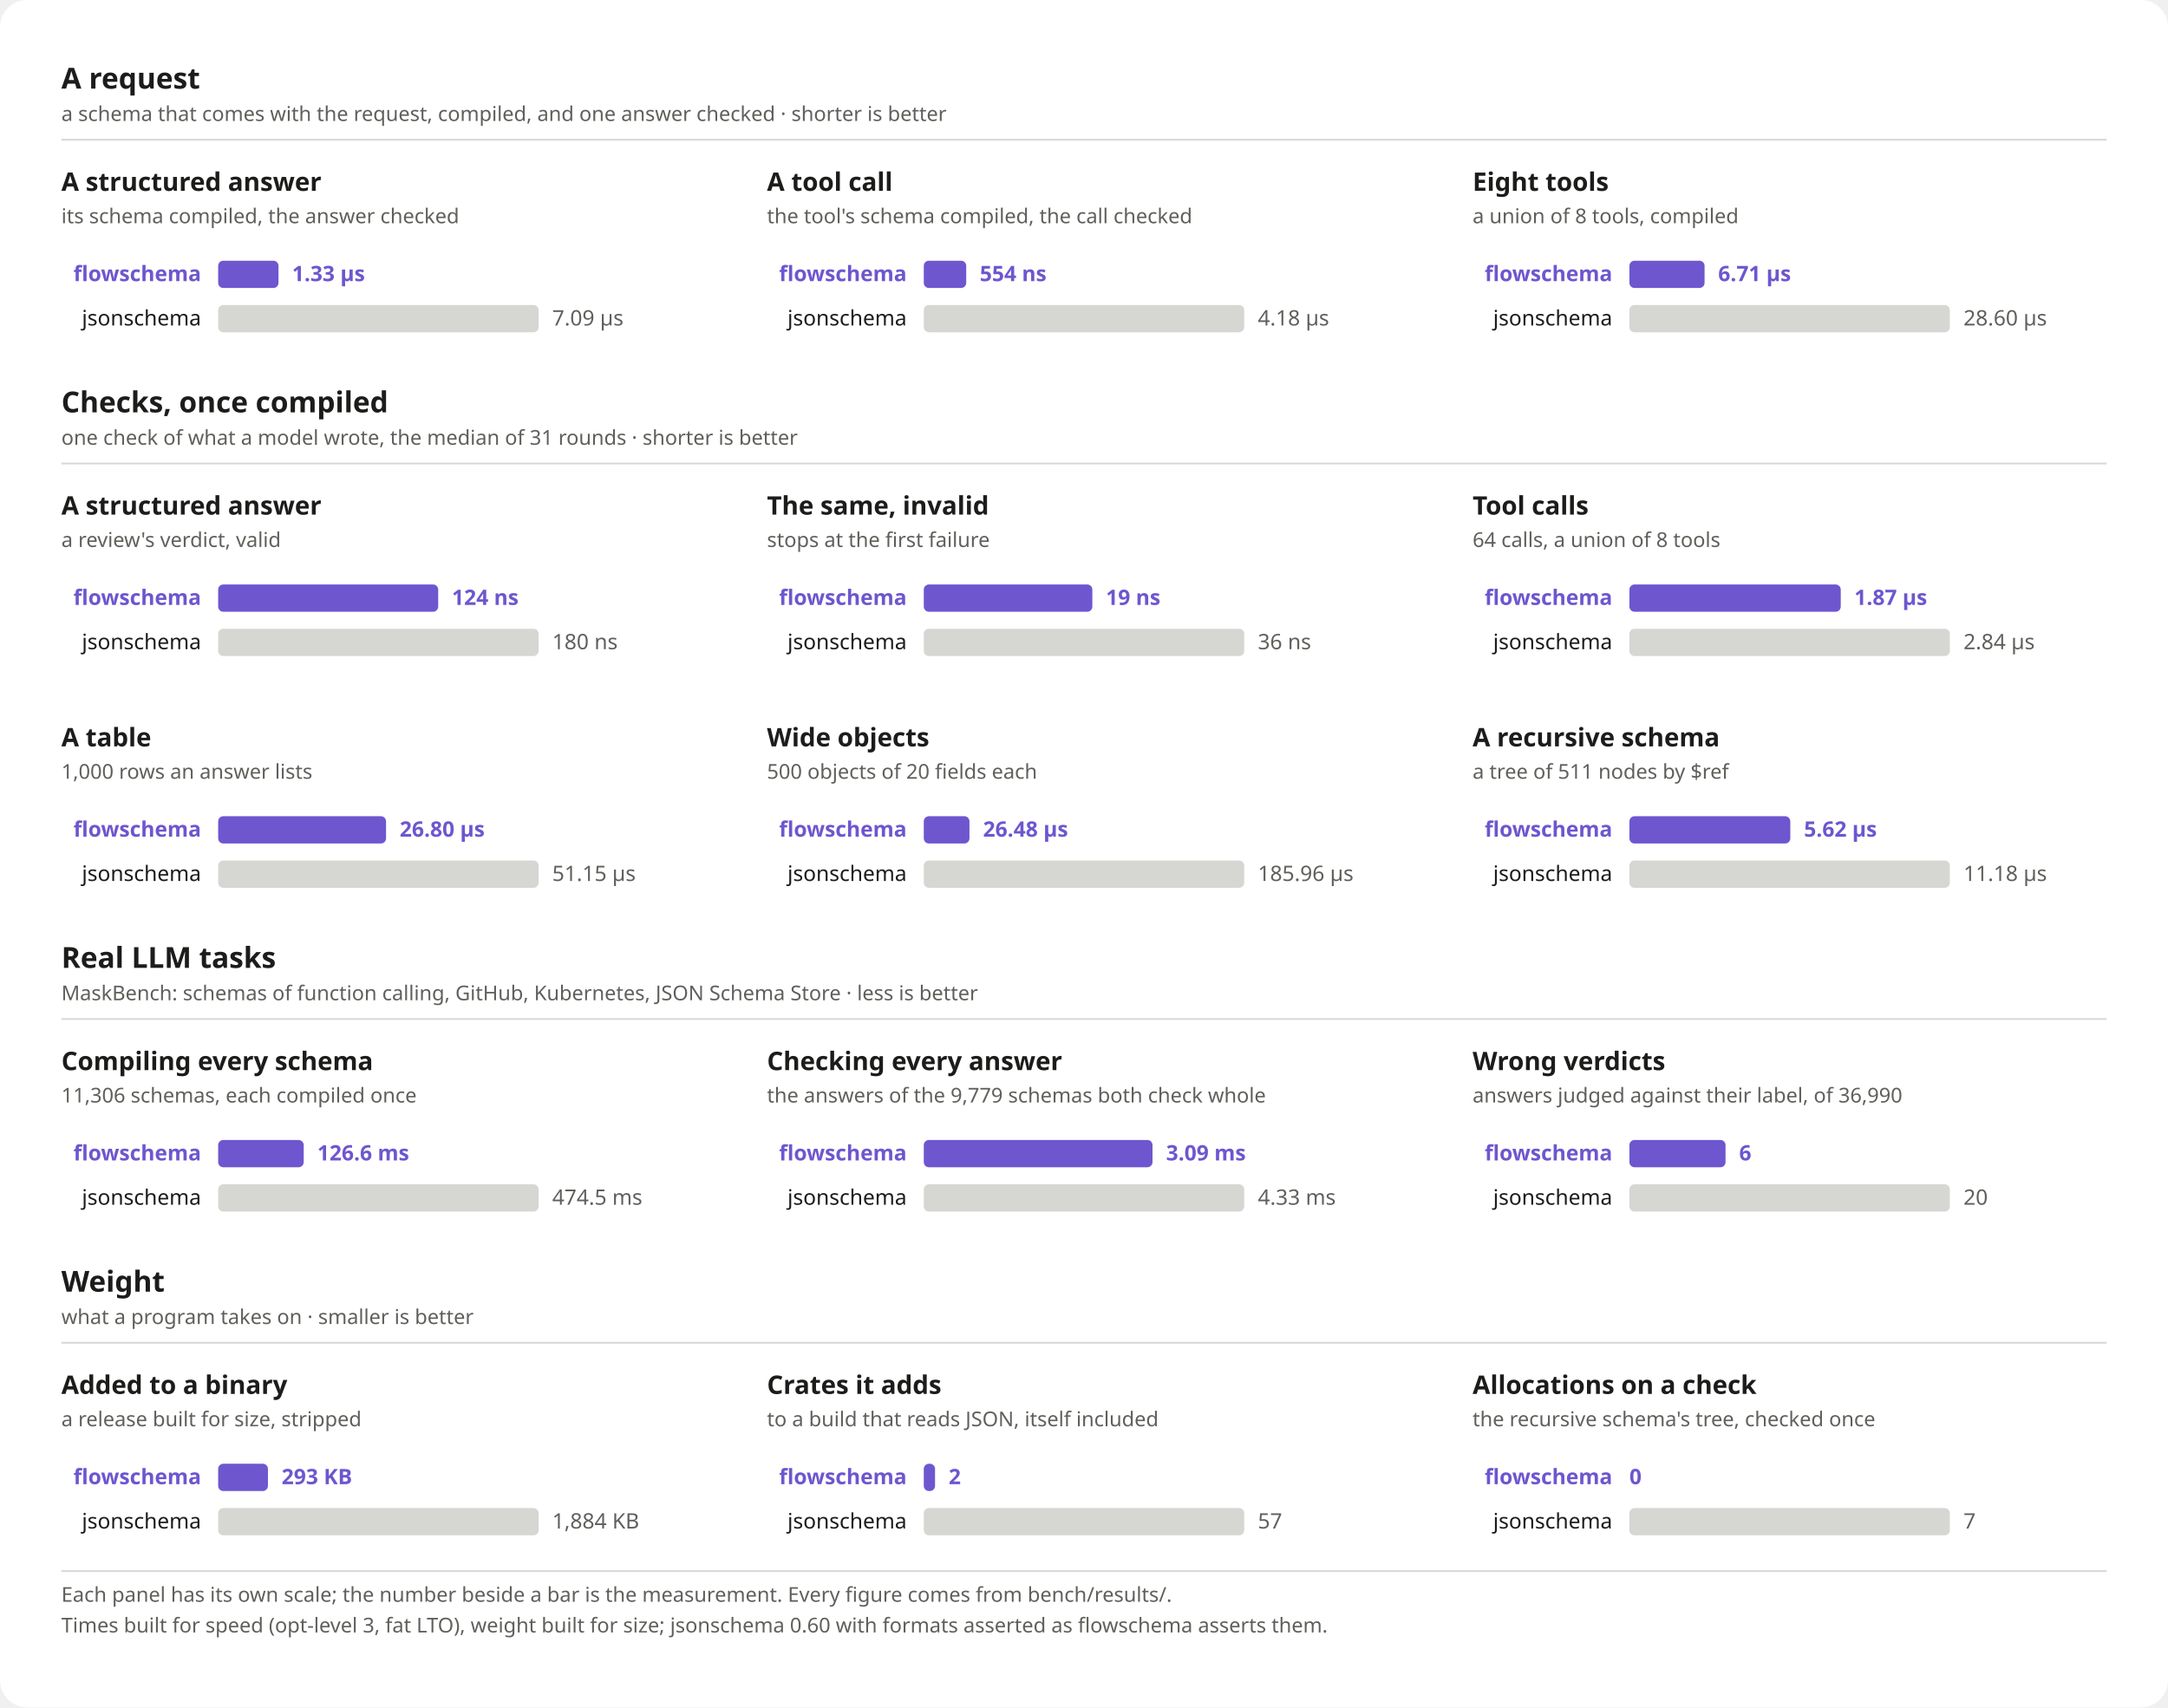
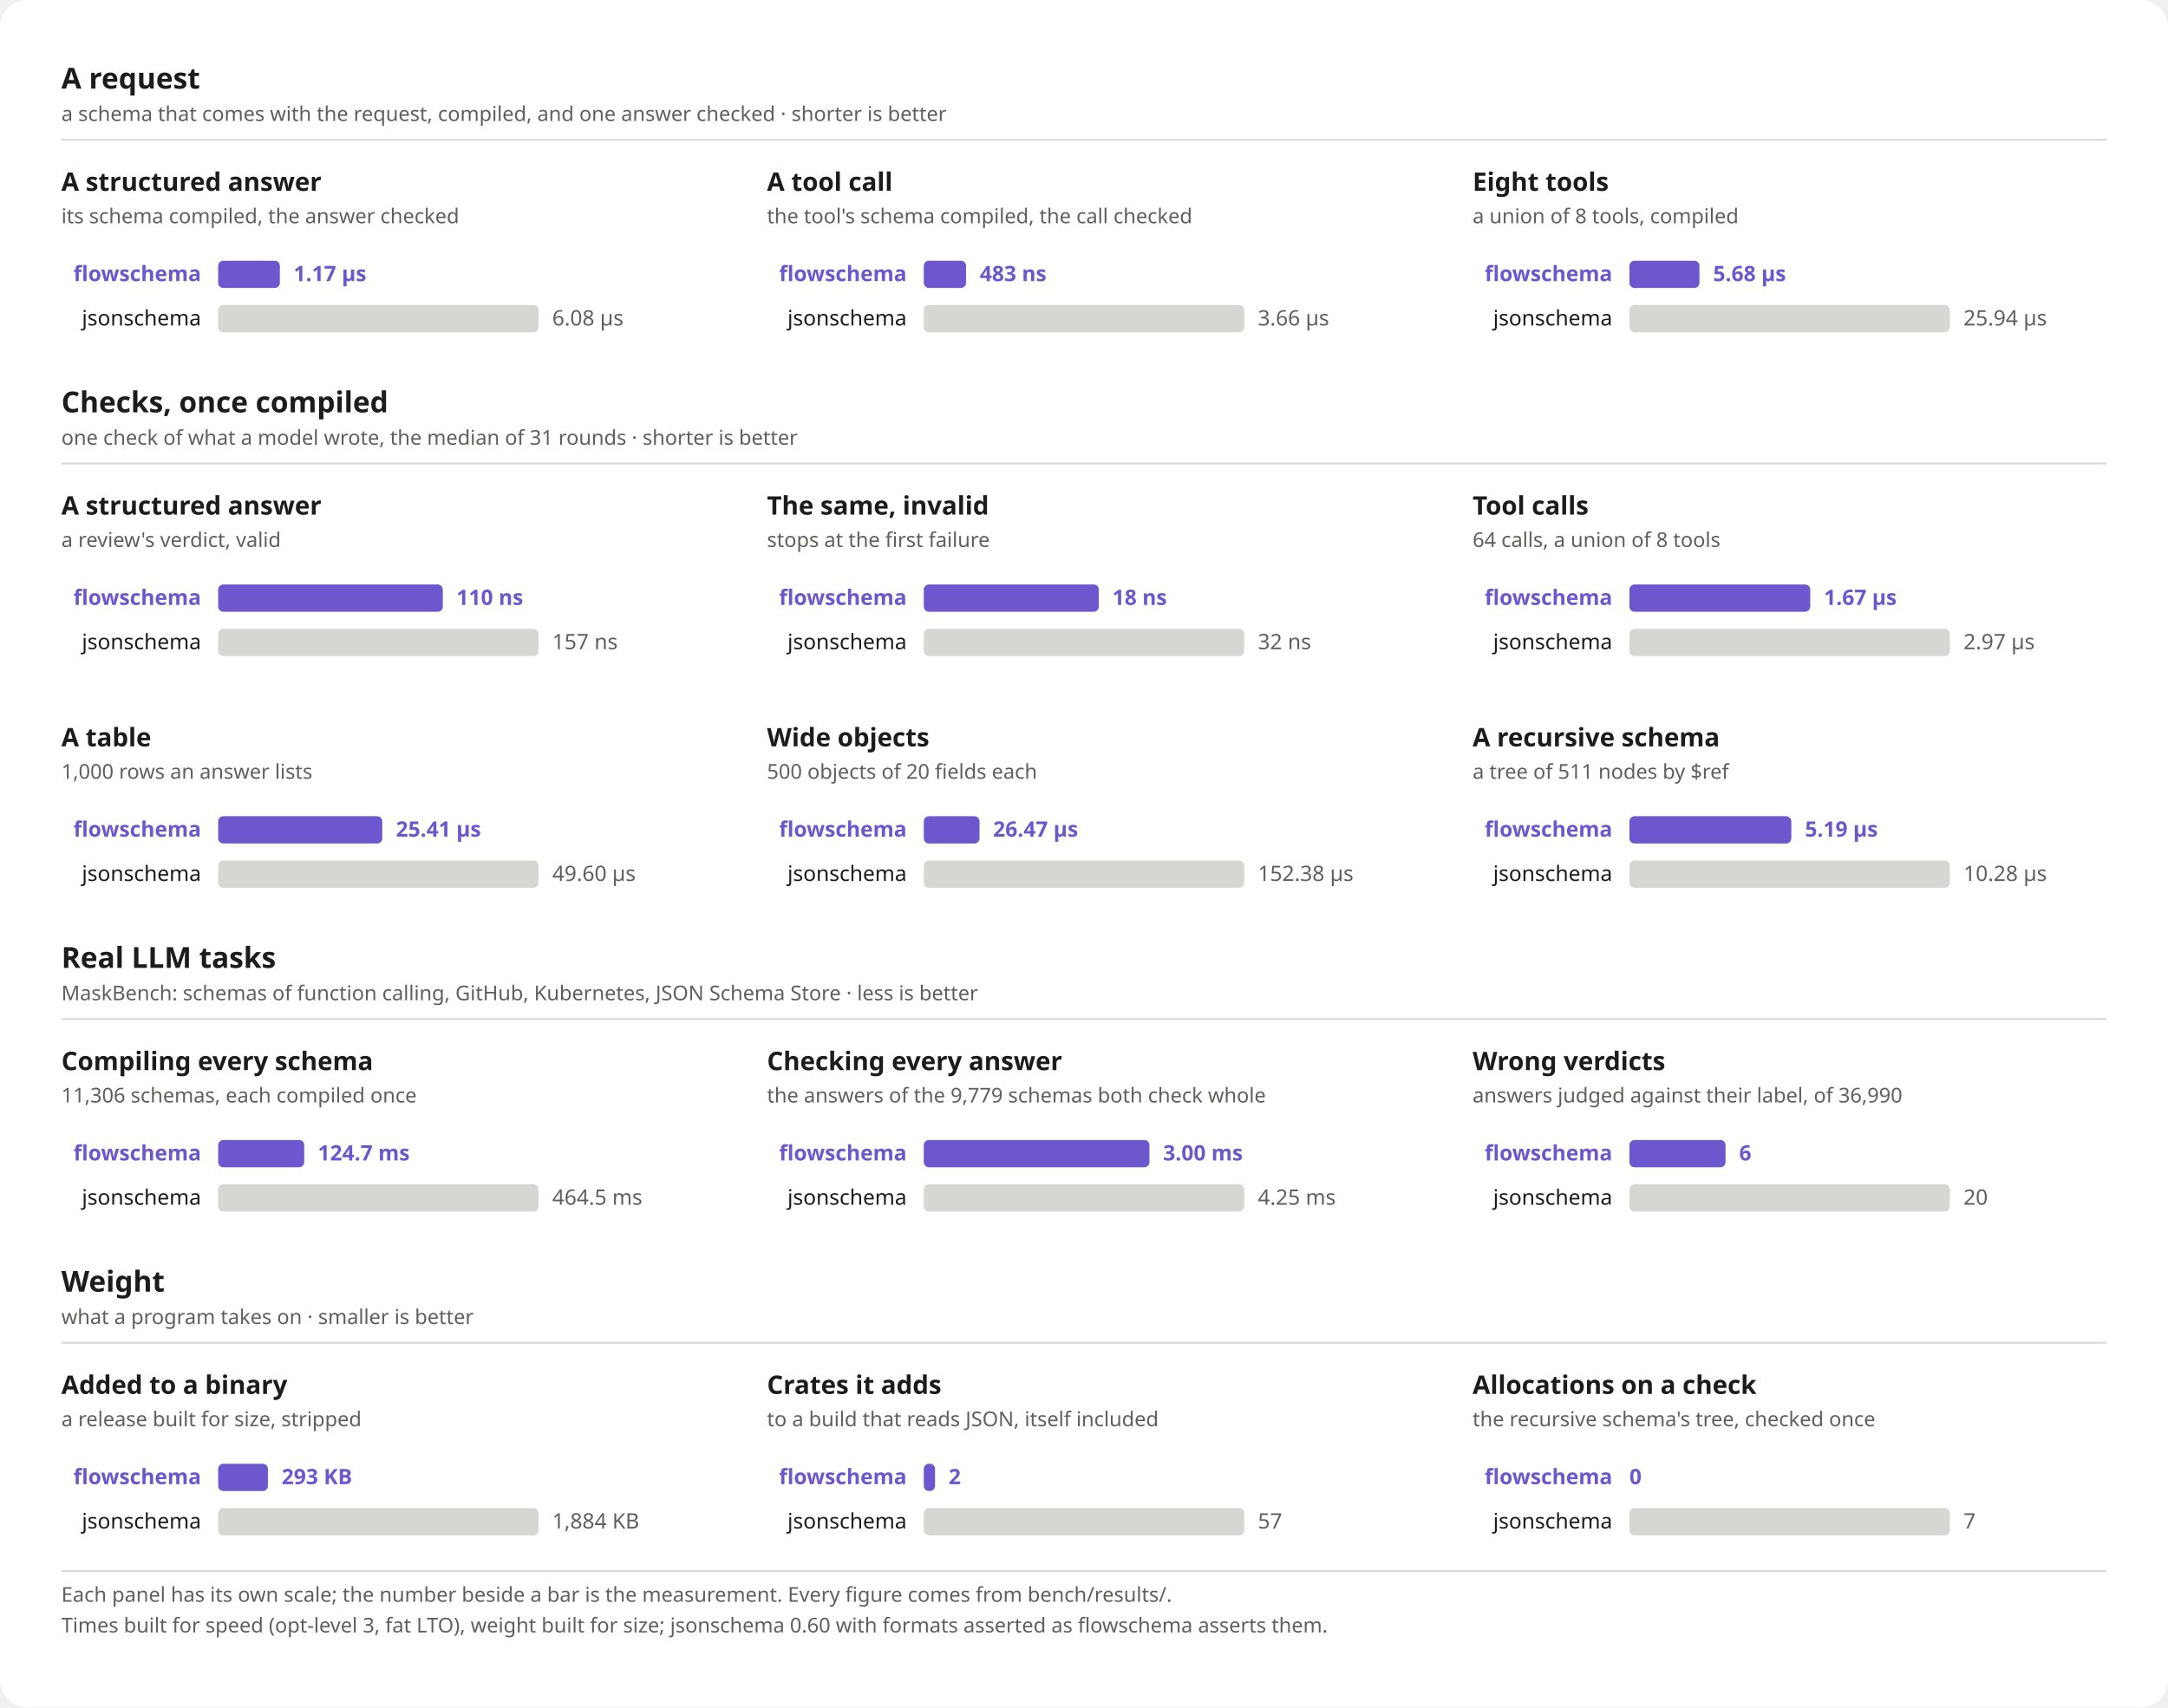
<svg xmlns="http://www.w3.org/2000/svg" width="1272" height="1002" viewBox="0 0 1272 1002">
  <defs>
    <style>
text { font-family: -apple-system, BlinkMacSystemFont, "Segoe UI", "Noto Sans", Helvetica, Arial, sans-serif; fill: #1c1c1b; }
.section { font-size: 17px; font-weight: 700; }
.title { font-size: 15px; font-weight: 600; }
.note { font-size: 12px; fill: #5f5f5b; }
.label, .value { font-size: 12.5px; }
.value { fill: #5f5f5b; font-variant-numeric: tabular-nums; }
.ours { font-size: 12.5px; font-weight: 600; fill: #6e56cf; font-variant-numeric: tabular-nums; }
</style>
  </defs>
  <rect width="1272" height="1002" rx="16" fill="#ffffff" />
  <g transform="translate(36 36)">
    <text x="0" y="16" class="section">A request</text>
    <text x="0" y="35" class="note">a schema that comes with the request, compiled, and one answer checked · shorter is better</text>
    <line x1="0" y1="46" x2="1200" y2="46" stroke="#d6d6d3" />
    <text x="0" y="76" class="title">A structured answer</text>
    <text x="0" y="95" class="note">its schema compiled, the answer checked</text>
    <text x="82" y="129" text-anchor="end" class="ours">flowschema</text>
-     <rect x="92" y="117" width="35.4" height="16" rx="3" fill="#6e56cf" />
-     <text x="135.382" y="129" class="ours">1.33 µs</text>
+     <rect x="92" y="117" width="36.2" height="16" rx="3" fill="#6e56cf" />
+     <text x="136.241" y="129" class="ours">1.17 µs</text>
    <text x="82" y="155" text-anchor="end" class="label">jsonschema</text>
    <rect x="92" y="143" width="188.0" height="16" rx="3" fill="#d6d6d3" />
-     <text x="288" y="155" class="value">7.09 µs</text>
+     <text x="288" y="155" class="value">6.08 µs</text>
    <text x="414" y="76" class="title">A tool call</text>
    <text x="414" y="95" class="note">the tool's schema compiled, the call checked</text>
    <text x="496" y="129" text-anchor="end" class="ours">flowschema</text>
-     <rect x="506" y="117" width="24.9" height="16" rx="3" fill="#6e56cf" />
-     <text x="538.867" y="129" class="ours">554 ns</text>
+     <rect x="506" y="117" width="24.8" height="16" rx="3" fill="#6e56cf" />
+     <text x="538.843" y="129" class="ours">483 ns</text>
    <text x="496" y="155" text-anchor="end" class="label">jsonschema</text>
    <rect x="506" y="143" width="188.0" height="16" rx="3" fill="#d6d6d3" />
-     <text x="702" y="155" class="value">4.18 µs</text>
+     <text x="702" y="155" class="value">3.66 µs</text>
    <text x="828" y="76" class="title">Eight tools</text>
    <text x="828" y="95" class="note">a union of 8 tools, compiled</text>
    <text x="910" y="129" text-anchor="end" class="ours">flowschema</text>
-     <rect x="920" y="117" width="44.1" height="16" rx="3" fill="#6e56cf" />
-     <text x="972.076" y="129" class="ours">6.71 µs</text>
+     <rect x="920" y="117" width="41.1" height="16" rx="3" fill="#6e56cf" />
+     <text x="969.146" y="129" class="ours">5.68 µs</text>
    <text x="910" y="155" text-anchor="end" class="label">jsonschema</text>
    <rect x="920" y="143" width="188.0" height="16" rx="3" fill="#d6d6d3" />
-     <text x="1116" y="155" class="value">28.60 µs</text>
+     <text x="1116" y="155" class="value">25.94 µs</text>
    <text x="0" y="206" class="section">Checks, once compiled</text>
    <text x="0" y="225" class="note">one check of what a model wrote, the median of 31 rounds · shorter is better</text>
    <line x1="0" y1="236" x2="1200" y2="236" stroke="#d6d6d3" />
    <text x="0" y="266" class="title">A structured answer</text>
    <text x="0" y="285" class="note">a review's verdict, valid</text>
    <text x="82" y="319" text-anchor="end" class="ours">flowschema</text>
-     <rect x="92" y="307" width="129.1" height="16" rx="3" fill="#6e56cf" />
-     <text x="229.114" y="319" class="ours">124 ns</text>
+     <rect x="92" y="307" width="131.8" height="16" rx="3" fill="#6e56cf" />
+     <text x="231.839" y="319" class="ours">110 ns</text>
    <text x="82" y="345" text-anchor="end" class="label">jsonschema</text>
    <rect x="92" y="333" width="188.0" height="16" rx="3" fill="#d6d6d3" />
-     <text x="288" y="345" class="value">180 ns</text>
+     <text x="288" y="345" class="value">157 ns</text>
    <text x="414" y="266" class="title">The same, invalid</text>
    <text x="414" y="285" class="note">stops at the first failure</text>
    <text x="496" y="319" text-anchor="end" class="ours">flowschema</text>
-     <rect x="506" y="307" width="98.9" height="16" rx="3" fill="#6e56cf" />
-     <text x="612.852" y="319" class="ours">19 ns</text>
+     <rect x="506" y="307" width="102.7" height="16" rx="3" fill="#6e56cf" />
+     <text x="616.656" y="319" class="ours">18 ns</text>
    <text x="496" y="345" text-anchor="end" class="label">jsonschema</text>
    <rect x="506" y="333" width="188.0" height="16" rx="3" fill="#d6d6d3" />
-     <text x="702" y="345" class="value">36 ns</text>
+     <text x="702" y="345" class="value">32 ns</text>
    <text x="828" y="266" class="title">Tool calls</text>
    <text x="828" y="285" class="note">64 calls, a union of 8 tools</text>
    <text x="910" y="319" text-anchor="end" class="ours">flowschema</text>
-     <rect x="920" y="307" width="124.0" height="16" rx="3" fill="#6e56cf" />
-     <text x="1051.957" y="319" class="ours">1.87 µs</text>
+     <rect x="920" y="307" width="106.1" height="16" rx="3" fill="#6e56cf" />
+     <text x="1034.115" y="319" class="ours">1.67 µs</text>
    <text x="910" y="345" text-anchor="end" class="label">jsonschema</text>
    <rect x="920" y="333" width="188.0" height="16" rx="3" fill="#d6d6d3" />
-     <text x="1116" y="345" class="value">2.84 µs</text>
+     <text x="1116" y="345" class="value">2.97 µs</text>
    <text x="0" y="402" class="title">A table</text>
    <text x="0" y="421" class="note">1,000 rows an answer lists</text>
    <text x="82" y="455" text-anchor="end" class="ours">flowschema</text>
-     <rect x="92" y="443" width="98.5" height="16" rx="3" fill="#6e56cf" />
-     <text x="198.499" y="455" class="ours">26.80 µs</text>
+     <rect x="92" y="443" width="96.3" height="16" rx="3" fill="#6e56cf" />
+     <text x="196.307" y="455" class="ours">25.41 µs</text>
    <text x="82" y="481" text-anchor="end" class="label">jsonschema</text>
    <rect x="92" y="469" width="188.0" height="16" rx="3" fill="#d6d6d3" />
-     <text x="288" y="481" class="value">51.15 µs</text>
+     <text x="288" y="481" class="value">49.60 µs</text>
    <text x="414" y="402" class="title">Wide objects</text>
    <text x="414" y="421" class="note">500 objects of 20 fields each</text>
    <text x="496" y="455" text-anchor="end" class="ours">flowschema</text>
-     <rect x="506" y="443" width="26.8" height="16" rx="3" fill="#6e56cf" />
-     <text x="540.77" y="455" class="ours">26.48 µs</text>
+     <rect x="506" y="443" width="32.7" height="16" rx="3" fill="#6e56cf" />
+     <text x="546.657" y="455" class="ours">26.47 µs</text>
    <text x="496" y="481" text-anchor="end" class="label">jsonschema</text>
    <rect x="506" y="469" width="188.0" height="16" rx="3" fill="#d6d6d3" />
-     <text x="702" y="481" class="value">185.96 µs</text>
+     <text x="702" y="481" class="value">152.38 µs</text>
    <text x="828" y="402" class="title">A recursive schema</text>
    <text x="828" y="421" class="note">a tree of 511 nodes by $ref</text>
    <text x="910" y="455" text-anchor="end" class="ours">flowschema</text>
-     <rect x="920" y="443" width="94.4" height="16" rx="3" fill="#6e56cf" />
-     <text x="1022.444" y="455" class="ours">5.62 µs</text>
+     <rect x="920" y="443" width="95.0" height="16" rx="3" fill="#6e56cf" />
+     <text x="1023.023" y="455" class="ours">5.19 µs</text>
    <text x="910" y="481" text-anchor="end" class="label">jsonschema</text>
    <rect x="920" y="469" width="188.0" height="16" rx="3" fill="#d6d6d3" />
-     <text x="1116" y="481" class="value">11.18 µs</text>
+     <text x="1116" y="481" class="value">10.28 µs</text>
    <text x="0" y="532" class="section">Real LLM tasks</text>
    <text x="0" y="551" class="note">MaskBench: schemas of function calling, GitHub, Kubernetes, JSON Schema Store · less is better</text>
    <line x1="0" y1="562" x2="1200" y2="562" stroke="#d6d6d3" />
    <text x="0" y="592" class="title">Compiling every schema</text>
    <text x="0" y="611" class="note">11,306 schemas, each compiled once</text>
    <text x="82" y="645" text-anchor="end" class="ours">flowschema</text>
-     <rect x="92" y="633" width="50.2" height="16" rx="3" fill="#6e56cf" />
-     <text x="150.157" y="645" class="ours">126.6 ms</text>
+     <rect x="92" y="633" width="50.5" height="16" rx="3" fill="#6e56cf" />
+     <text x="150.491" y="645" class="ours">124.7 ms</text>
    <text x="82" y="671" text-anchor="end" class="label">jsonschema</text>
    <rect x="92" y="659" width="188.0" height="16" rx="3" fill="#d6d6d3" />
-     <text x="288" y="671" class="value">474.5 ms</text>
+     <text x="288" y="671" class="value">464.5 ms</text>
    <text x="414" y="592" class="title">Checking every answer</text>
    <text x="414" y="611" class="note">the answers of the 9,779 schemas both check whole</text>
    <text x="496" y="645" text-anchor="end" class="ours">flowschema</text>
-     <rect x="506" y="633" width="134.2" height="16" rx="3" fill="#6e56cf" />
-     <text x="648.176" y="645" class="ours">3.09 ms</text>
+     <rect x="506" y="633" width="132.4" height="16" rx="3" fill="#6e56cf" />
+     <text x="646.438" y="645" class="ours">3.00 ms</text>
    <text x="496" y="671" text-anchor="end" class="label">jsonschema</text>
    <rect x="506" y="659" width="188.0" height="16" rx="3" fill="#d6d6d3" />
-     <text x="702" y="671" class="value">4.33 ms</text>
+     <text x="702" y="671" class="value">4.25 ms</text>
    <text x="828" y="592" class="title">Wrong verdicts</text>
    <text x="828" y="611" class="note">answers judged against their label, of 36,990</text>
    <text x="910" y="645" text-anchor="end" class="ours">flowschema</text>
    <rect x="920" y="633" width="56.4" height="16" rx="3" fill="#6e56cf" />
    <text x="984.4" y="645" class="ours">6</text>
    <text x="910" y="671" text-anchor="end" class="label">jsonschema</text>
    <rect x="920" y="659" width="188.0" height="16" rx="3" fill="#d6d6d3" />
    <text x="1116" y="671" class="value">20</text>
    <text x="0" y="722" class="section">Weight</text>
    <text x="0" y="741" class="note">what a program takes on · smaller is better</text>
    <line x1="0" y1="752" x2="1200" y2="752" stroke="#d6d6d3" />
    <text x="0" y="782" class="title">Added to a binary</text>
    <text x="0" y="801" class="note">a release built for size, stripped</text>
    <text x="82" y="835" text-anchor="end" class="ours">flowschema</text>
    <rect x="92" y="823" width="29.2" height="16" rx="3" fill="#6e56cf" />
    <text x="129.23" y="835" class="ours">293 KB</text>
    <text x="82" y="861" text-anchor="end" class="label">jsonschema</text>
    <rect x="92" y="849" width="188.0" height="16" rx="3" fill="#d6d6d3" />
    <text x="288" y="861" class="value">1,884 KB</text>
    <text x="414" y="782" class="title">Crates it adds</text>
    <text x="414" y="801" class="note">to a build that reads JSON, itself included</text>
    <text x="496" y="835" text-anchor="end" class="ours">flowschema</text>
    <rect x="506" y="823" width="6.6" height="16" rx="3" fill="#6e56cf" />
    <text x="520.596" y="835" class="ours">2</text>
    <text x="496" y="861" text-anchor="end" class="label">jsonschema</text>
    <rect x="506" y="849" width="188.0" height="16" rx="3" fill="#d6d6d3" />
    <text x="702" y="861" class="value">57</text>
    <text x="828" y="782" class="title">Allocations on a check</text>
    <text x="828" y="801" class="note">the recursive schema's tree, checked once</text>
    <text x="910" y="835" text-anchor="end" class="ours">flowschema</text>
    <text x="920" y="835" class="ours">0</text>
    <text x="910" y="861" text-anchor="end" class="label">jsonschema</text>
    <rect x="920" y="849" width="188.0" height="16" rx="3" fill="#d6d6d3" />
    <text x="1116" y="861" class="value">7</text>
    <line x1="0" y1="886" x2="1200" y2="886" stroke="#d6d6d3" />
    <text x="0" y="904" class="note">Each panel has its own scale; the number beside a bar is the measurement. Every figure comes from bench/results/.</text>
    <text x="0" y="922" class="note">Times built for speed (opt-level 3, fat LTO), weight built for size; jsonschema 0.60 with formats asserted as flowschema asserts them.</text>
  </g>
</svg>
